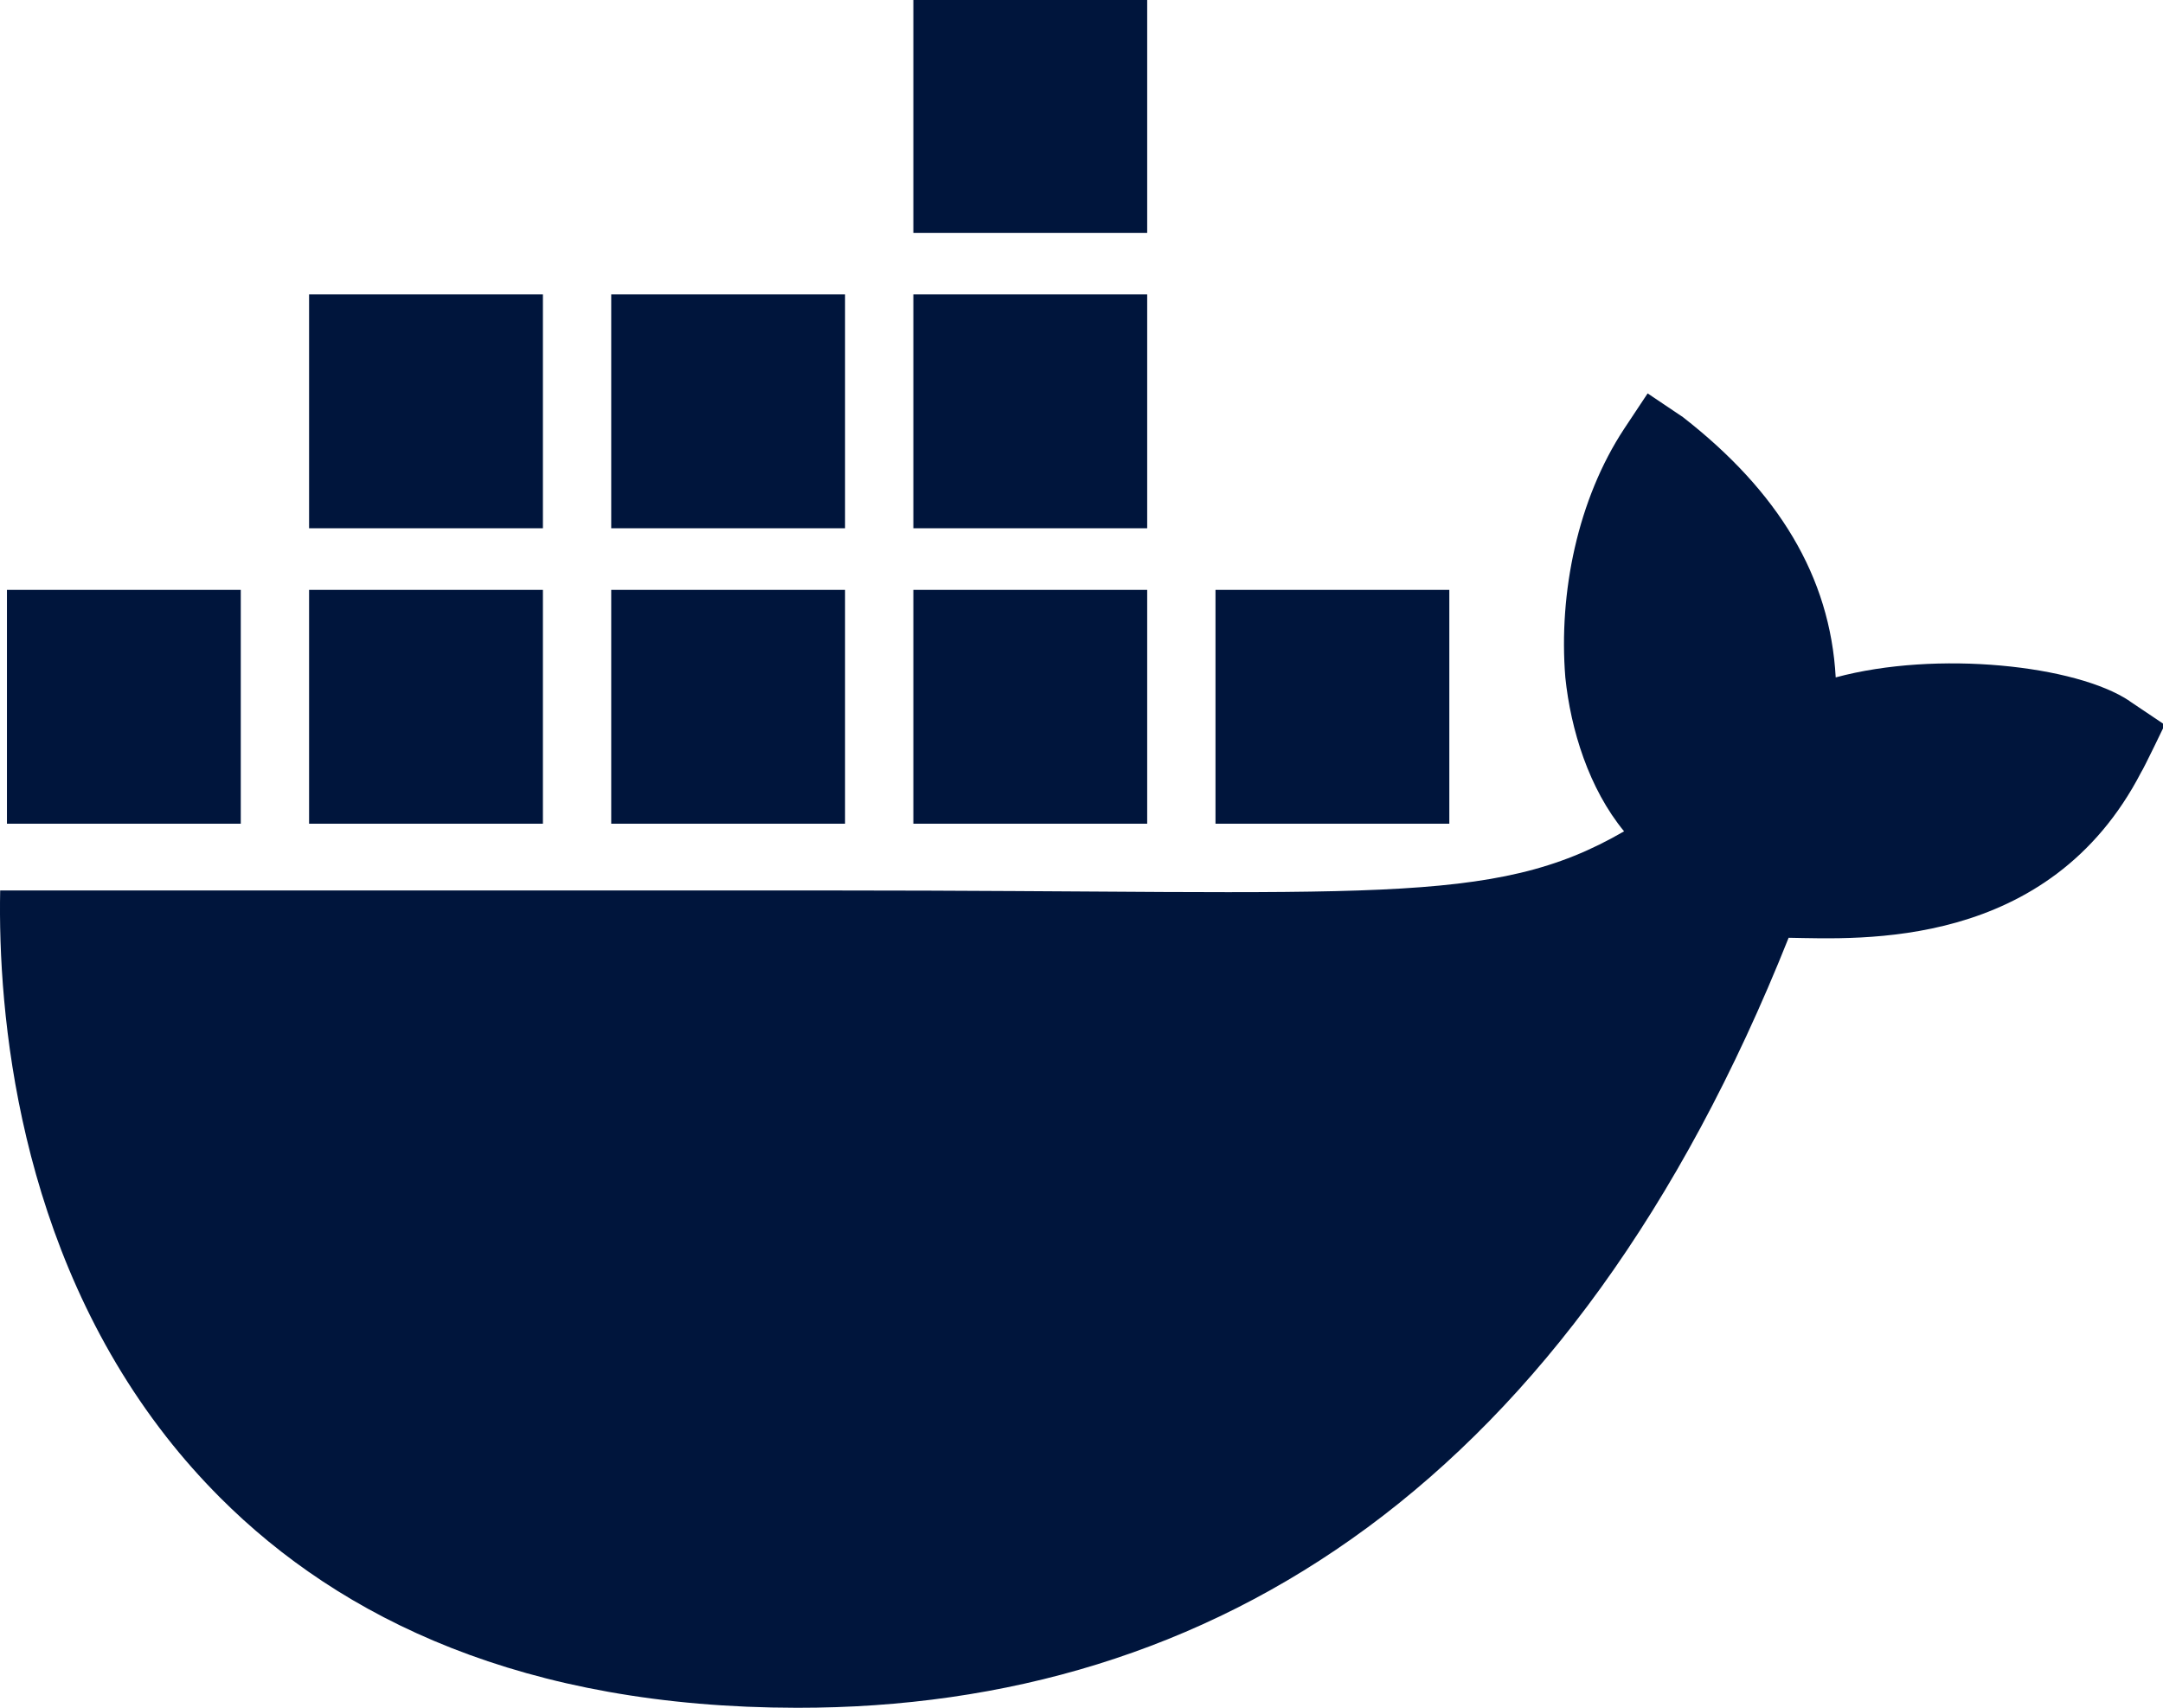
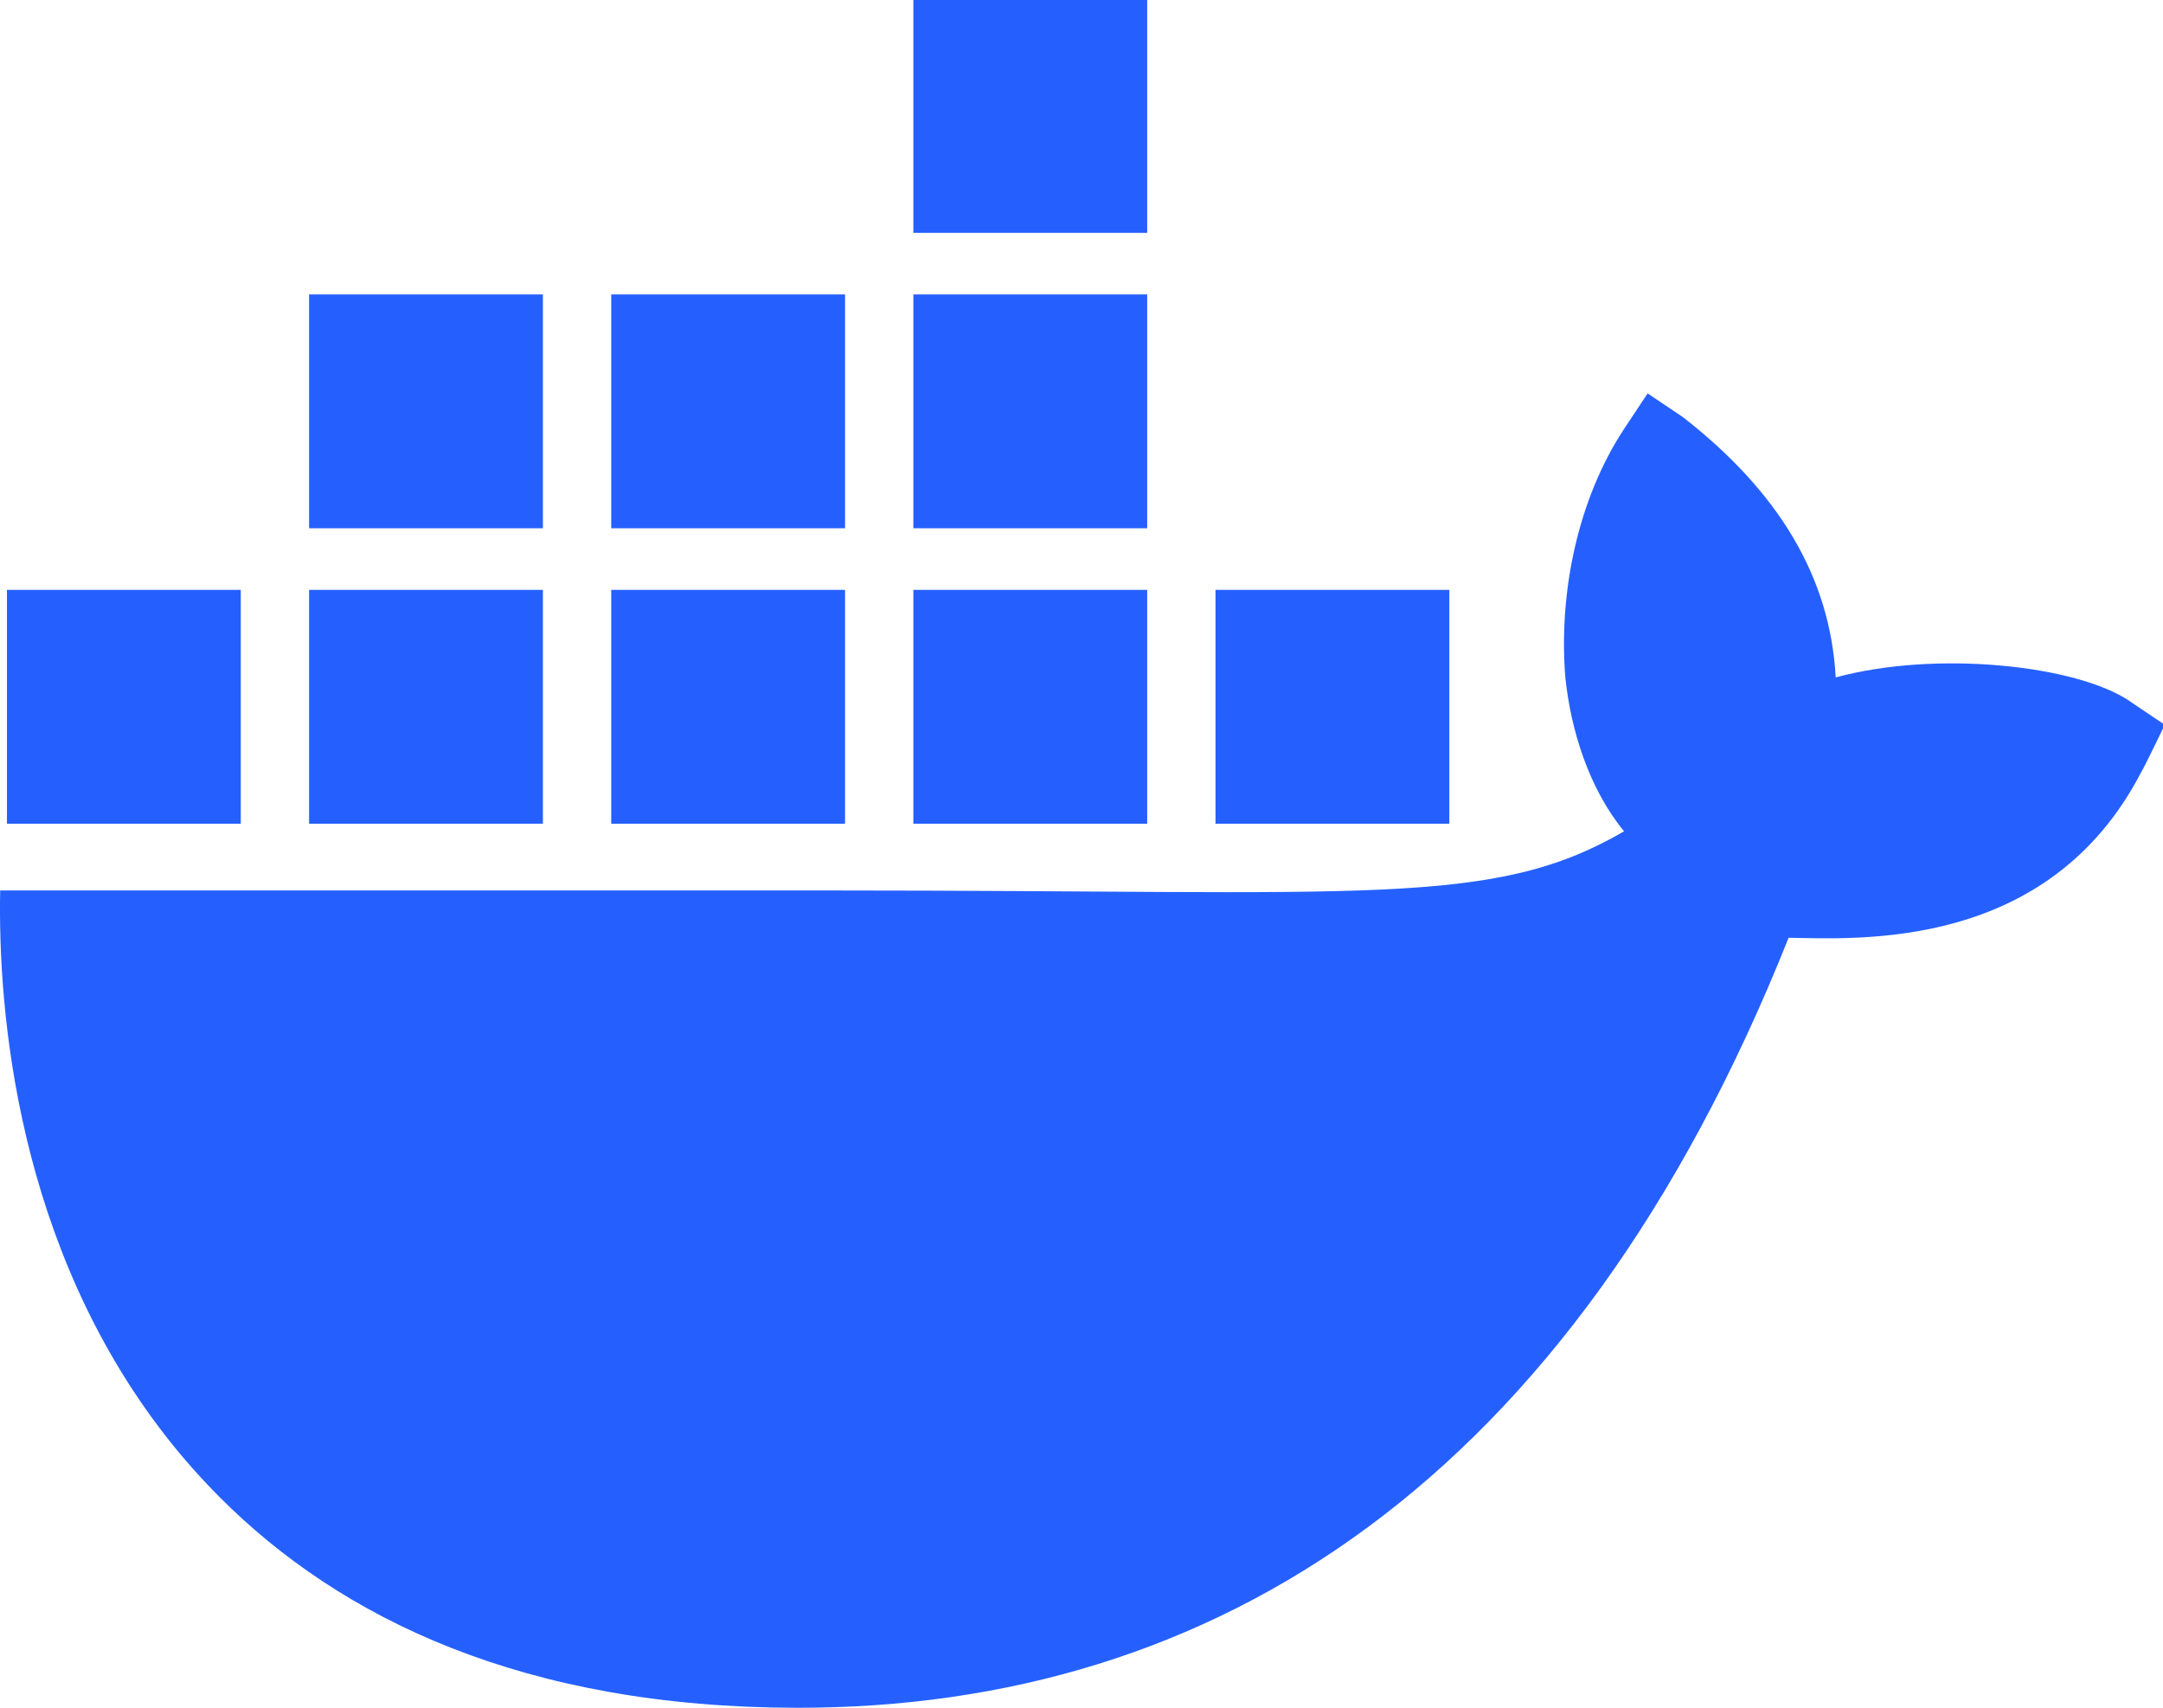
- <svg xmlns="http://www.w3.org/2000/svg" id="https://argxs.com" version="1.1" fill="#00153C" width="1425" height="1125" viewBox="0 0 38 30">
+ <svg xmlns="http://www.w3.org/2000/svg" id="https://argxs.com" version="1.1" fill="#2560FF" width="1425" height="1125" viewBox="0 0 38 30">
  <path d="M37.413,12.315c-0.933,-0.627 -3.382,-0.896 -5.163,-0.415c-0.097,-1.774 -1.012,-3.27 -2.685,-4.573l-0.619,-0.416l-0.414,0.624c-0.811,1.232 -1.153,2.873 -1.032,4.366c0.095,0.92 0.415,1.953 1.032,2.703c-2.318,1.345 -4.455,1.039 -13.919,1.039l-14.61,0c-0.042,2.137 0.302,6.248 2.915,9.593c0.289,0.37 0.604,0.727 0.948,1.072c2.126,2.128 5.336,3.689 10.138,3.693c7.325,0.007 13.601,-3.953 17.419,-13.527c1.257,0.02 4.572,0.225 6.195,-2.911c0.039,-0.052 0.413,-0.831 0.413,-0.831l-0.618,-0.415l0,-0.002Zm-27.875,-1.953l-4.108,0l-0,4.108l4.108,0l0,-4.108Zm5.308,0l-4.108,0l-0,4.108l4.108,0l0,-4.108Zm5.308,0l-4.108,0l-0,4.108l4.108,0l0,-4.108Zm5.308,0l-4.108,0l-0,4.108l4.108,0l0,-4.108Zm-21.232,0l-4.108,0l-0,4.108l4.108,0l0,-4.108Zm5.308,-5.19l-4.108,-0l-0,4.108l4.108,0l0,-4.108Zm5.308,-0l-4.108,-0l-0,4.108l4.108,0l0,-4.108Zm5.308,-0l-4.108,-0l-0,4.108l4.108,0l0,-4.108Zm0,-5.19l-4.108,0l-0,4.109l4.108,-0l0,-4.109Z" />
</svg>
